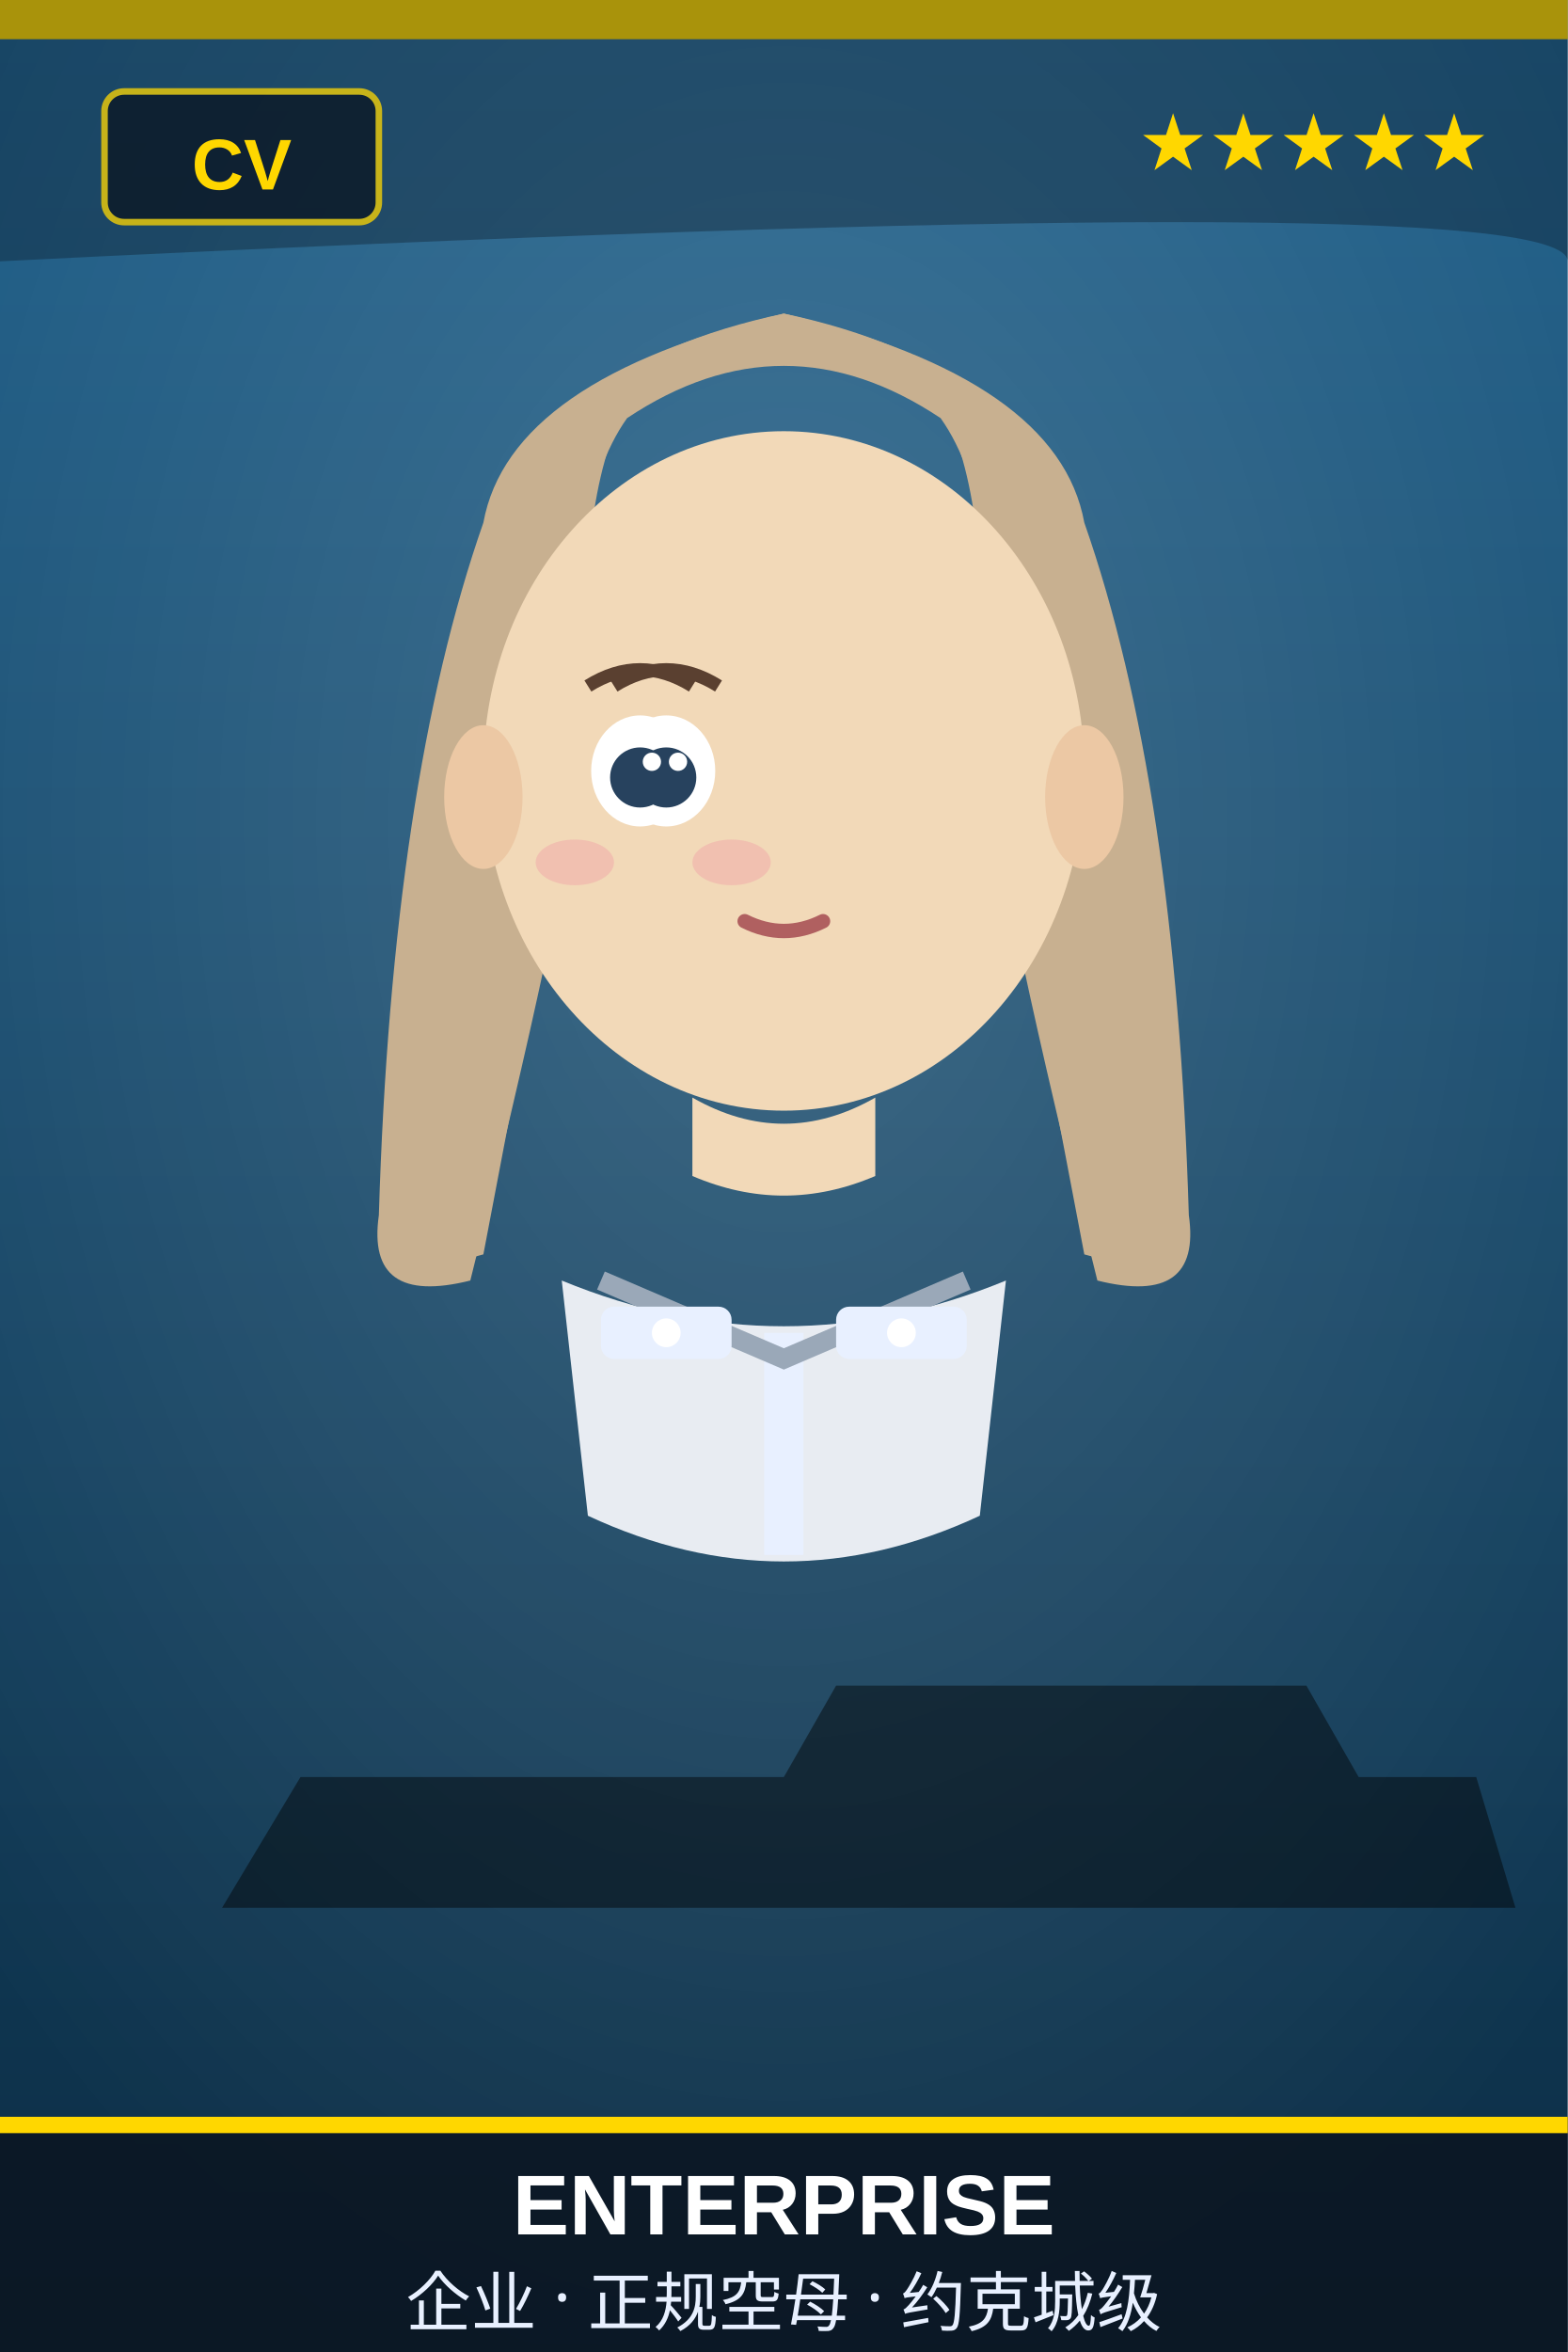
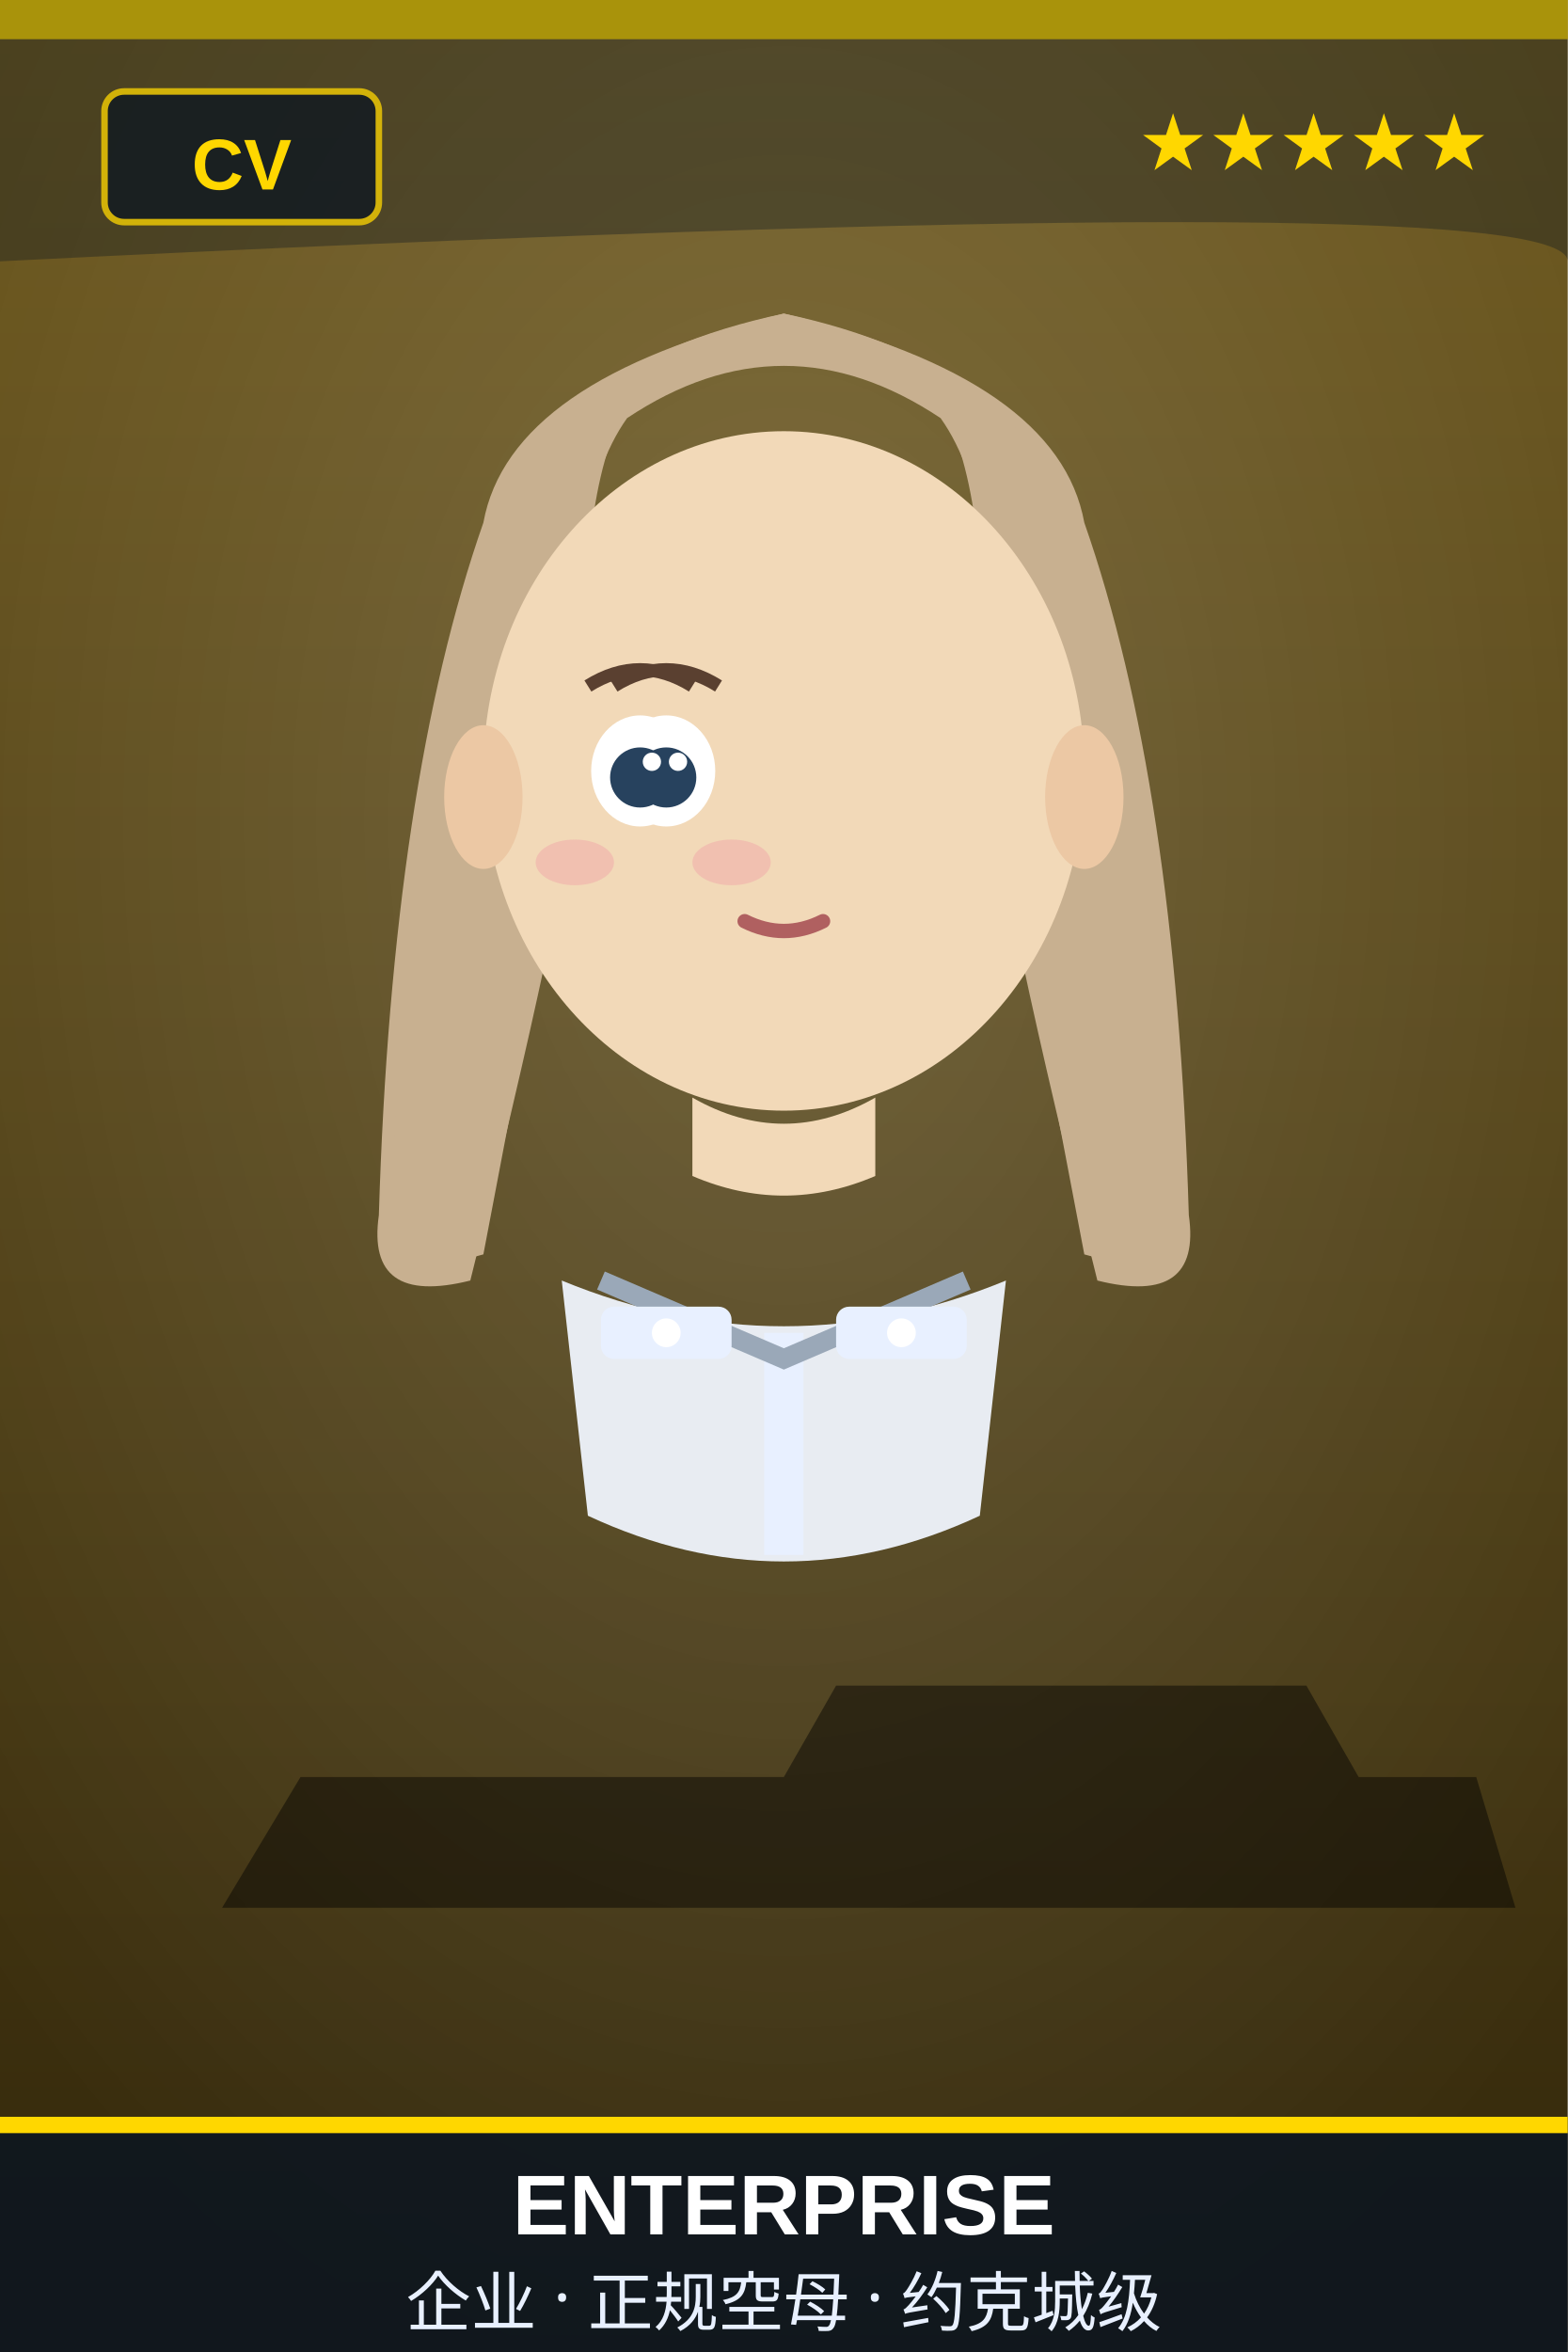
<svg xmlns="http://www.w3.org/2000/svg" width="240" height="360" viewBox="0 0 240 360">
  <defs>
    <linearGradient id="bg" x1="0" y1="0" x2="0" y2="1">
-       <stop offset="0" stop-color="#1b5e8a" />
-       <stop offset="1" stop-color="#0c2d44" />
+       <stop offset="0" stop-color="#6b5518" />
+       <stop offset="1" stop-color="#33280c" />
    </linearGradient>
    <radialGradient id="glow" cx="0.5" cy="0.35" r="0.7">
      <stop offset="0" stop-color="#ffffff" stop-opacity="0.18" />
      <stop offset="1" stop-color="#ffffff" stop-opacity="0" />
    </radialGradient>
  </defs>
  <rect width="240" height="360" fill="url(#bg)" />
  <rect width="240" height="360" fill="url(#glow)" />
  <rect x="0" y="0" width="240" height="6" fill="#ffd700" />
  <path d="M0,40 Q240,28 240,40 L240,0 L0,0 Z" fill="#0a1420" opacity="0.35" />
  <g transform="translate(16,14)">
    <rect width="42" height="20" rx="3" fill="#0a1420" opacity="0.75" stroke="#ffd700" stroke-width="1" />
    <text x="21" y="15" font-size="11" font-weight="bold" text-anchor="middle" fill="#ffd700" font-family="Arial">CV</text>
  </g>
  <text x="228" y="26" font-size="12" text-anchor="end" fill="#ffd700" font-family="Arial">★★★★★</text>
  <path d="M74,80 Q60,120 58,186 Q56,200 72,196 Q86,140 90,112 Q88,76 96,62 Q120,44 144,62 Q152,76 150,112 Q154,140 168,196 Q184,200 182,186 Q180,120 166,80 Q162,58 120,48 Q78,58 74,80 Z" fill="#c8b090" />
  <path d="M74,84 Q62,120 60,184 Q60,196 74,192 Q84,140 88,116 Q86,78 96,64 Q120,48 144,64 Q154,78 152,116 Q156,140 166,192 Q180,196 180,184 Q178,120 166,84 Q158,56 120,48 Q82,56 74,84 Z" fill="#c8b090" />
  <ellipse cx="120" cy="118" rx="46" ry="52" fill="#f2d9b8" />
  <ellipse cx="74" cy="122" rx="6" ry="11" fill="#ecc8a4" />
  <ellipse cx="166" cy="122" rx="6" ry="11" fill="#ecc8a4" />
  <path d="M106,168 Q120,176 134,168 L134,180 Q120,186 106,180 Z" fill="#f2d9b8" />
  <path d="M86,196 Q120,210 154,196 L150,232 Q120,246 90,232 Z" fill="#e8ecf2" />
  <path d="M120,204 L120,238" stroke="#e8f0ff" stroke-width="6" />
  <path d="M92,196 L120,208 L148,196" stroke="#9aa8b8" stroke-width="3" fill="none" />
  <rect x="92" y="200" width="20" height="8" rx="2" fill="#e8f0ff" />
  <rect x="128" y="200" width="20" height="8" rx="2" fill="#e8f0ff" />
  <circle cx="102" cy="204" r="2.2" fill="#fff" />
  <circle cx="138" cy="204" r="2.2" fill="#fff" />
  <ellipse cx="102" cy="118" rx="7.5" ry="8.5" fill="#fff" />
  <ellipse cx="98" cy="118" rx="7.5" ry="8.5" fill="#fff" />
  <circle cx="102" cy="119" r="4.6" fill="#27425e" />
  <circle cx="98" cy="119" r="4.6" fill="#27425e" />
  <circle cx="103.8" cy="116.6" r="1.4" fill="#fff" />
  <circle cx="99.8" cy="116.6" r="1.4" fill="#fff" />
  <path d="M94,105 Q102,100 110,105" stroke="#5a4030" stroke-width="2" fill="none" />
  <path d="M90,105 Q98,100 106,105" stroke="#5a4030" stroke-width="2" fill="none" />
  <path d="M114,141 Q120,144 126,141" stroke="#b06060" stroke-width="2.2" fill="none" stroke-linecap="round" />
  <ellipse cx="88" cy="132" rx="6" ry="3.5" fill="#f0a8a8" opacity="0.5" />
  <ellipse cx="112" cy="132" rx="6" ry="3.5" fill="#f0a8a8" opacity="0.5" />
  <g transform="translate(0,0)" fill="#000" opacity="0.45">
    <path d="M34,292 L46,272 L120,272 L128,258 L200,258 L208,272 L226,272 L232,292 Z" />
  </g>
  <rect x="0" y="324" width="240" height="36" fill="#0a1420" opacity="0.85" />
  <rect x="0" y="324" width="240" height="2.5" fill="#ffd700" />
  <text x="120" y="342" font-size="13" font-weight="bold" text-anchor="middle" fill="#ffffff" font-family="Arial">ENTERPRISE</text>
  <text x="120" y="356" font-size="10" text-anchor="middle" fill="#e8f0ff" font-family="'Microsoft YaHei', sans-serif">企业 · 正规空母 · 约克城级</text>
</svg>
